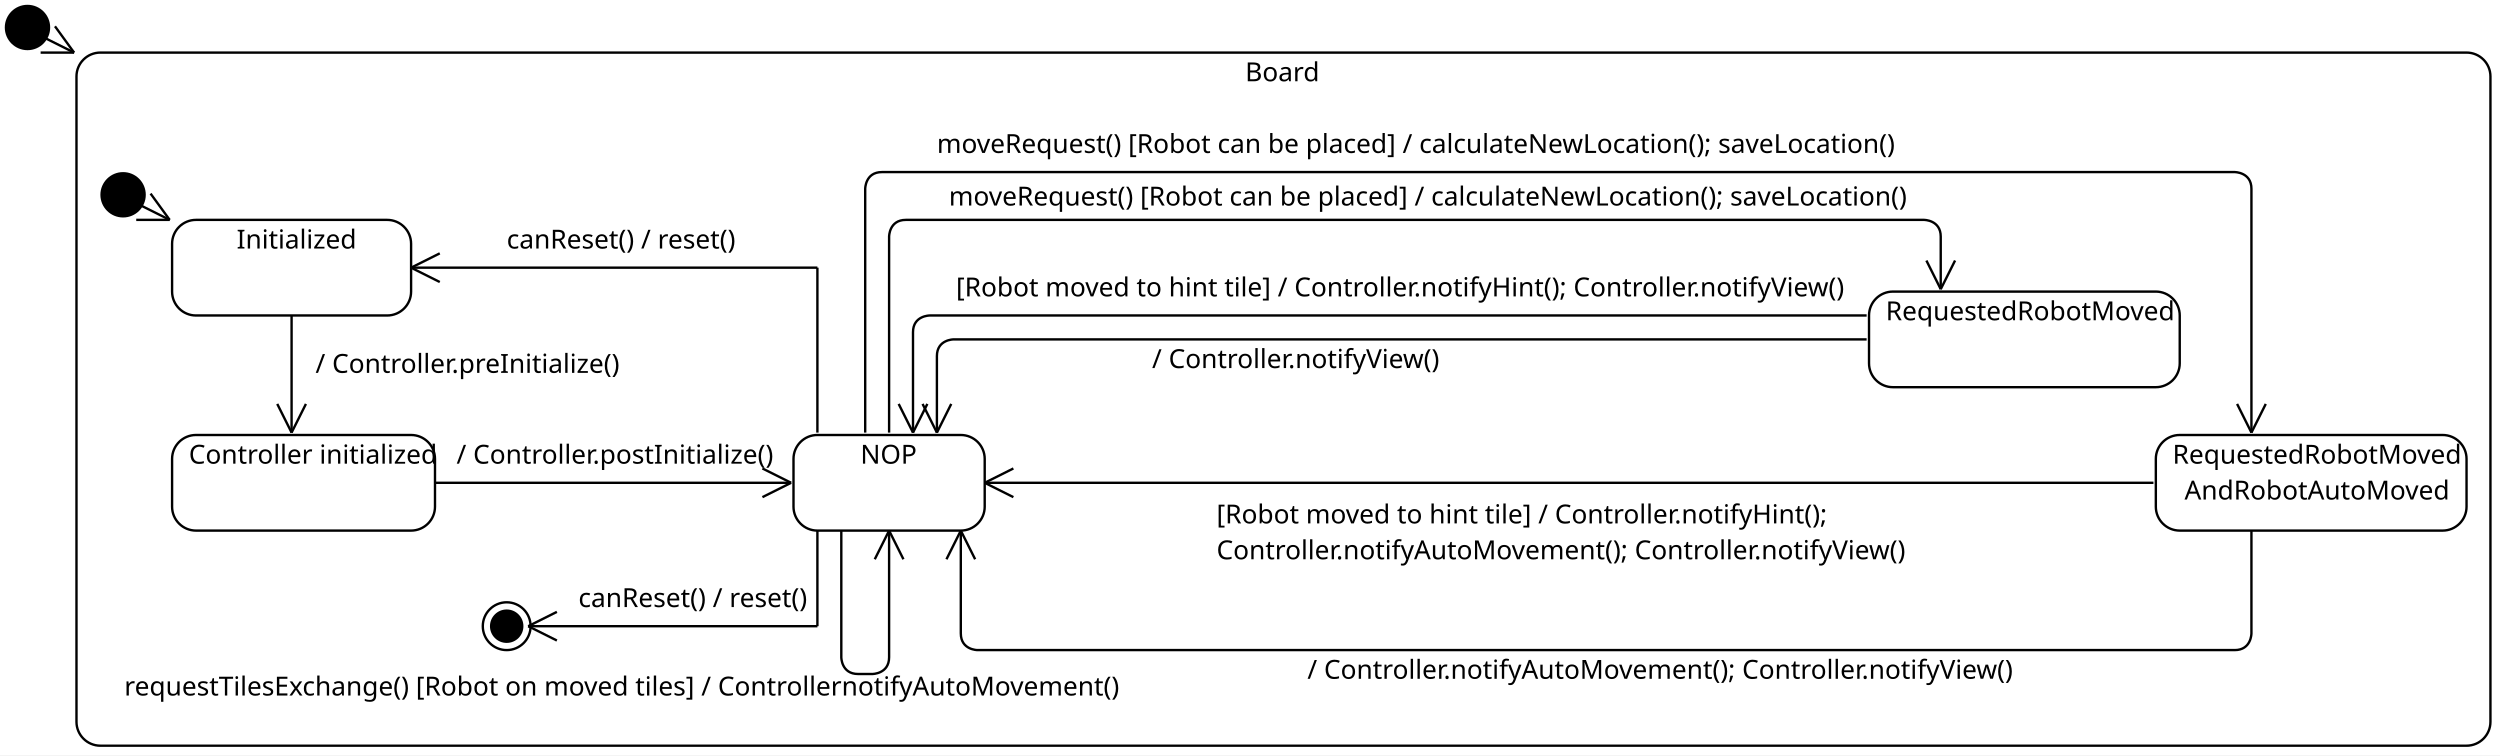
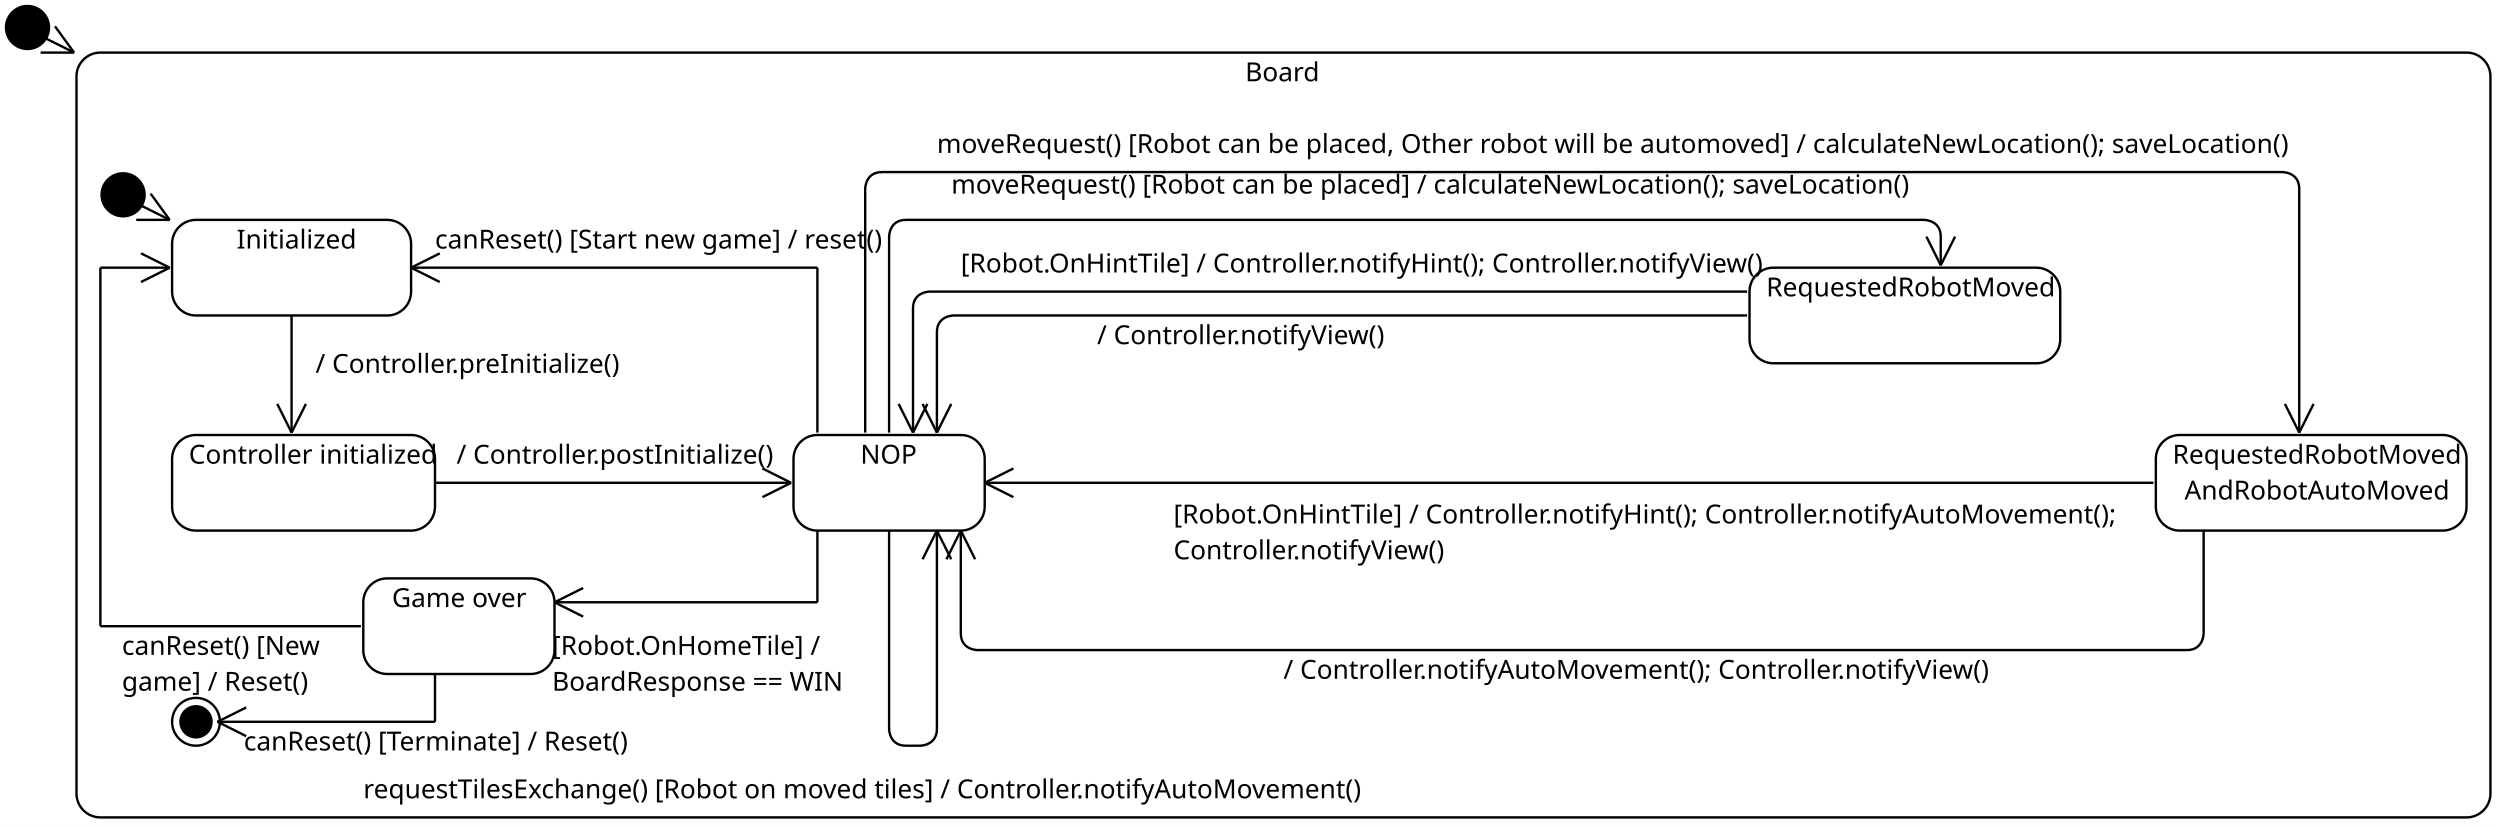
- <svg xmlns="http://www.w3.org/2000/svg" fill-opacity="0" color-rendering="auto" color-interpolation="auto" stroke="rgb(0,0,0)" text-rendering="auto" stroke-linecap="square" width="1046" stroke-miterlimit="10" stroke-opacity="0" shape-rendering="auto" fill="rgb(0,0,0)" stroke-dasharray="none" font-weight="normal" stroke-width="1" height="316" font-family="'Dialog'" font-style="normal" stroke-linejoin="miter" font-size="12" stroke-dashoffset="0" image-rendering="auto">
+ <svg xmlns="http://www.w3.org/2000/svg" fill-opacity="0" color-rendering="auto" color-interpolation="auto" stroke="rgb(0,0,0)" text-rendering="auto" stroke-linecap="square" width="1046" stroke-miterlimit="10" stroke-opacity="0" shape-rendering="auto" fill="rgb(0,0,0)" stroke-dasharray="none" font-weight="normal" stroke-width="1" height="346" font-family="'Dialog'" font-style="normal" stroke-linejoin="miter" font-size="12" stroke-dashoffset="0" image-rendering="auto">
  <defs id="genericDefs" />
  <g>
    <defs id="defs1">
      <clipPath clipPathUnits="userSpaceOnUse" id="clipPath1">
+         <path d="M-7 -7 L1021 -7 L1021 331 L-7 331 L-7 -7 Z" />
+       </clipPath>
+       <clipPath clipPathUnits="userSpaceOnUse" id="clipPath2">
+         <path d="M-7 -7 L1021 -7 L1021 316 L-7 316 L-7 -7 Z" />
+       </clipPath>
+       <clipPath clipPathUnits="userSpaceOnUse" id="clipPath3">
+         <path d="M-7 -7 L111 -7 L111 51 L-7 51 L-7 -7 Z" />
+       </clipPath>
+       <clipPath clipPathUnits="userSpaceOnUse" id="clipPath4">
        <path d="M-7 -7 L31 -7 L31 31 L-7 31 L-7 -7 Z" />
-       </clipPath>
-       <clipPath clipPathUnits="userSpaceOnUse" id="clipPath2">
-         <path d="M-7 -7 L1021 -7 L1021 301 L-7 301 L-7 -7 Z" />
-       </clipPath>
-       <clipPath clipPathUnits="userSpaceOnUse" id="clipPath3">
-         <path d="M-7 -7 L1021 -7 L1021 281 L-7 281 L-7 -7 Z" />
-       </clipPath>
-       <clipPath clipPathUnits="userSpaceOnUse" id="clipPath4">
-         <path d="M-7 -7 L111 -7 L111 51 L-7 51 L-7 -7 Z" />
      </clipPath>
      <clipPath clipPathUnits="userSpaceOnUse" id="clipPath5">
        <path d="M-7 -7 L91 -7 L91 51 L-7 51 L-7 -7 Z" />
      </clipPath>
      <clipPath clipPathUnits="userSpaceOnUse" id="clipPath6">
        <path d="M-7 -7 L121 -7 L121 51 L-7 51 L-7 -7 Z" />
      </clipPath>
      <clipPath clipPathUnits="userSpaceOnUse" id="clipPath7">
        <path d="M-7 -7 L141 -7 L141 51 L-7 51 L-7 -7 Z" />
      </clipPath>
      <clipPath clipPathUnits="userSpaceOnUse" id="clipPath8">
+         <path d="M-80 -15 L160 -15 L160 30 L-80 30 L-80 -15 Z" />
+       </clipPath>
+       <clipPath clipPathUnits="userSpaceOnUse" id="clipPath9">
        <path d="M-130 -30 L260 -30 L260 60 L-130 60 L-130 -30 Z" />
      </clipPath>
-       <clipPath clipPathUnits="userSpaceOnUse" id="clipPath9">
+       <clipPath clipPathUnits="userSpaceOnUse" id="clipPath10">
        <path d="M-130 -15 L260 -15 L260 30 L-130 30 L-130 -15 Z" />
      </clipPath>
-       <clipPath clipPathUnits="userSpaceOnUse" id="clipPath10">
+       <clipPath clipPathUnits="userSpaceOnUse" id="clipPath11">
        <path d="M-110 -15 L220 -15 L220 30 L-110 30 L-110 -15 Z" />
-       </clipPath>
-       <clipPath clipPathUnits="userSpaceOnUse" id="clipPath11">
-         <path d="M-80 -15 L160 -15 L160 30 L-80 30 L-80 -15 Z" />
      </clipPath>
      <clipPath clipPathUnits="userSpaceOnUse" id="clipPath12">
        <path d="M-100 -15 L200 -15 L200 30 L-100 30 L-100 -15 Z" />
      </clipPath>
      <clipPath clipPathUnits="userSpaceOnUse" id="clipPath13">
        <path d="M-1010 -15 L2020 -15 L2020 30 L-1010 30 L-1010 -15 Z" />
      </clipPath>
      <clipPath clipPathUnits="userSpaceOnUse" id="clipPath14">
-         <path d="M0 0 L124 0 L124 164 L0 164 L0 0 Z" />
+         <path d="M0 0 L124 0 L124 194 L0 194 L0 0 Z" />
      </clipPath>
      <clipPath clipPathUnits="userSpaceOnUse" id="clipPath15">
+         <path d="M0 0 L253 0 L253 104 L0 104 L0 0 Z" />
+       </clipPath>
+       <clipPath clipPathUnits="userSpaceOnUse" id="clipPath16">
+         <path d="M0 0 L214 0 L214 134 L0 134 L0 0 Z" />
+       </clipPath>
+       <clipPath clipPathUnits="userSpaceOnUse" id="clipPath17">
+         <path d="M0 0 L195 0 L195 124 L0 124 L0 0 Z" />
+       </clipPath>
+       <clipPath clipPathUnits="userSpaceOnUse" id="clipPath18">
+         <path d="M0 0 L116 0 L116 110 L0 110 L0 0 Z" />
+       </clipPath>
+       <clipPath clipPathUnits="userSpaceOnUse" id="clipPath19">
        <path d="M0 0 L274 0 L274 173 L0 173 L0 0 Z" />
      </clipPath>
-       <clipPath clipPathUnits="userSpaceOnUse" id="clipPath16">
-         <path d="M0 0 L684 0 L684 213 L0 213 L0 0 Z" />
-       </clipPath>
-       <clipPath clipPathUnits="userSpaceOnUse" id="clipPath17">
+       <clipPath clipPathUnits="userSpaceOnUse" id="clipPath20">
+         <path d="M0 0 L213 0 L213 254 L0 254 L0 0 Z" />
+       </clipPath>
+       <clipPath clipPathUnits="userSpaceOnUse" id="clipPath21">
+         <path d="M0 0 L104 0 L104 153 L0 153 L0 0 Z" />
+       </clipPath>
+       <clipPath clipPathUnits="userSpaceOnUse" id="clipPath22">
+         <path d="M0 0 L704 0 L704 213 L0 213 L0 0 Z" />
+       </clipPath>
+       <clipPath clipPathUnits="userSpaceOnUse" id="clipPath23">
        <path d="M0 0 L593 0 L593 104 L0 104 L0 0 Z" />
      </clipPath>
-       <clipPath clipPathUnits="userSpaceOnUse" id="clipPath18">
-         <path d="M0 0 L644 0 L644 154 L0 154 L0 0 Z" />
-       </clipPath>
-       <clipPath clipPathUnits="userSpaceOnUse" id="clipPath19">
-         <path d="M0 0 L116 0 L116 110 L0 110 L0 0 Z" />
-       </clipPath>
-       <clipPath clipPathUnits="userSpaceOnUse" id="clipPath20">
-         <path d="M0 0 L225 0 L225 144 L0 144 L0 0 Z" />
-       </clipPath>
-       <clipPath clipPathUnits="userSpaceOnUse" id="clipPath21">
-         <path d="M0 0 L503 0 L503 153 L0 153 L0 0 Z" />
-       </clipPath>
-       <clipPath clipPathUnits="userSpaceOnUse" id="clipPath22">
-         <path d="M0 0 L493 0 L493 143 L0 143 L0 0 Z" />
-       </clipPath>
-       <clipPath clipPathUnits="userSpaceOnUse" id="clipPath23">
-         <path d="M0 0 L104 0 L104 153 L0 153 L0 0 Z" />
-       </clipPath>
      <clipPath clipPathUnits="userSpaceOnUse" id="clipPath24">
-         <path d="M0 0 L253 0 L253 104 L0 104 L0 0 Z" />
+         <path d="M0 0 L624 0 L624 154 L0 154 L0 0 Z" />
      </clipPath>
      <clipPath clipPathUnits="userSpaceOnUse" id="clipPath25">
        <path d="M0 0 L544 0 L544 193 L0 193 L0 0 Z" />
      </clipPath>
      <clipPath clipPathUnits="userSpaceOnUse" id="clipPath26">
-         <path d="M-438 -20 L876 -20 L876 40 L-438 40 L-438 -20 Z" />
+         <path d="M0 0 L453 0 L453 163 L0 163 L0 0 Z" />
      </clipPath>
      <clipPath clipPathUnits="userSpaceOnUse" id="clipPath27">
+         <path d="M0 0 L443 0 L443 153 L0 153 L0 0 Z" />
+       </clipPath>
+       <clipPath clipPathUnits="userSpaceOnUse" id="clipPath28">
+         <path d="M-134 -16 L268 -16 L268 32 L-134 32 L-134 -16 Z" />
+       </clipPath>
+       <clipPath clipPathUnits="userSpaceOnUse" id="clipPath29">
+         <path d="M-338 -16 L676 -16 L676 32 L-338 32 L-338 -16 Z" />
+       </clipPath>
+       <clipPath clipPathUnits="userSpaceOnUse" id="clipPath30">
+         <path d="M-440 -30 L880 -30 L880 60 L-440 60 L-440 -30 Z" />
+       </clipPath>
+       <clipPath clipPathUnits="userSpaceOnUse" id="clipPath31">
+         <path d="M-302 -15 L604 -15 L604 30 L-302 30 L-302 -15 Z" />
+       </clipPath>
+       <clipPath clipPathUnits="userSpaceOnUse" id="clipPath32">
+         <path d="M-390 -40 L780 -40 L780 80 L-390 80 L-390 -40 Z" />
+       </clipPath>
+       <clipPath clipPathUnits="userSpaceOnUse" id="clipPath33">
+         <path d="M-560 -16 L1120 -16 L1120 32 L-560 32 L-560 -16 Z" />
+       </clipPath>
+       <clipPath clipPathUnits="userSpaceOnUse" id="clipPath34">
+         <path d="M-140 -15 L280 -15 L280 30 L-140 30 L-140 -15 Z" />
+       </clipPath>
+       <clipPath clipPathUnits="userSpaceOnUse" id="clipPath35">
+         <path d="M-120 -50 L240 -50 L240 100 L-120 100 L-120 -50 Z" />
+       </clipPath>
+       <clipPath clipPathUnits="userSpaceOnUse" id="clipPath36">
+         <path d="M-201 -16 L402 -16 L402 32 L-201 32 L-201 -16 Z" />
+       </clipPath>
+       <clipPath clipPathUnits="userSpaceOnUse" id="clipPath37">
+         <path d="M-178 -15 L356 -15 L356 30 L-178 30 L-178 -15 Z" />
+       </clipPath>
+       <clipPath clipPathUnits="userSpaceOnUse" id="clipPath38">
+         <path d="M-140 -50 L280 -50 L280 100 L-140 100 L-140 -50 Z" />
+       </clipPath>
+       <clipPath clipPathUnits="userSpaceOnUse" id="clipPath39">
        <path d="M-145 -16 L290 -16 L290 32 L-145 32 L-145 -16 Z" />
      </clipPath>
-       <clipPath clipPathUnits="userSpaceOnUse" id="clipPath28">
-         <path d="M-140 -15 L280 -15 L280 30 L-140 30 L-140 -15 Z" />
-       </clipPath>
-       <clipPath clipPathUnits="userSpaceOnUse" id="clipPath29">
-         <path d="M-134 -16 L268 -16 L268 32 L-134 32 L-134 -16 Z" />
-       </clipPath>
-       <clipPath clipPathUnits="userSpaceOnUse" id="clipPath30">
-         <path d="M-369 -16 L738 -16 L738 32 L-369 32 L-369 -16 Z" />
-       </clipPath>
-       <clipPath clipPathUnits="userSpaceOnUse" id="clipPath31">
-         <path d="M-115 -16 L230 -16 L230 32 L-115 32 L-115 -16 Z" />
-       </clipPath>
-       <clipPath clipPathUnits="userSpaceOnUse" id="clipPath32">
-         <path d="M-302 -15 L604 -15 L604 30 L-302 30 L-302 -15 Z" />
-       </clipPath>
-       <clipPath clipPathUnits="userSpaceOnUse" id="clipPath33">
-         <path d="M-390 -40 L780 -40 L780 80 L-390 80 L-390 -40 Z" />
-       </clipPath>
-       <clipPath clipPathUnits="userSpaceOnUse" id="clipPath34">
-         <path d="M-407 -15 L814 -15 L814 30 L-407 30 L-407 -15 Z" />
-       </clipPath>
-       <clipPath clipPathUnits="userSpaceOnUse" id="clipPath35">
-         <path d="M-116 -16 L232 -16 L232 32 L-116 32 L-116 -16 Z" />
-       </clipPath>
-       <clipPath clipPathUnits="userSpaceOnUse" id="clipPath36">
-         <path d="M-413 -15 L826 -15 L826 30 L-413 30 L-413 -15 Z" />
+       <clipPath clipPathUnits="userSpaceOnUse" id="clipPath40">
+         <path d="M-416 -15 L832 -15 L832 30 L-416 30 L-416 -15 Z" />
      </clipPath>
    </defs>
    <g fill="white" text-rendering="geometricPrecision" fill-opacity="1" stroke-opacity="1" stroke="white">
-       <rect x="0" width="1046" height="316" y="0" stroke="none" />
-     </g>
-     <g font-size="11" transform="translate(2,2)" fill-opacity="1" fill="black" text-rendering="geometricPrecision" font-family="sans-serif" stroke="black" stroke-opacity="1">
-       <circle r="9.5" clip-path="url(#clipPath1)" cx="9.5" cy="9.5" stroke="none" />
+       <rect x="0" width="1046" height="346" y="0" stroke="none" />
    </g>
    <g font-size="11" stroke-linecap="butt" transform="translate(32,22)" fill-opacity="1" fill="black" text-rendering="geometricPrecision" font-family="sans-serif" stroke-linejoin="round" stroke="black" stroke-opacity="1" stroke-miterlimit="0">
-       <rect x="0" y="0" clip-path="url(#clipPath2)" fill="none" width="1010" rx="10" ry="10" height="290" />
+       <rect x="0" y="0" clip-path="url(#clipPath1)" fill="none" width="1010" rx="10" ry="10" height="320" />
    </g>
    <g font-size="11" stroke-linecap="butt" transform="translate(72,92)" fill-opacity="1" fill="black" text-rendering="geometricPrecision" font-family="sans-serif" stroke-linejoin="round" stroke="black" stroke-opacity="1" stroke-miterlimit="0">
-       <rect x="0" y="0" clip-path="url(#clipPath4)" fill="none" width="100" rx="10" ry="10" height="40" />
+       <rect x="0" y="0" clip-path="url(#clipPath3)" fill="none" width="100" rx="10" ry="10" height="40" />
    </g>
    <g font-size="11" transform="translate(42,72)" fill-opacity="1" fill="black" text-rendering="geometricPrecision" font-family="sans-serif" stroke="black" stroke-opacity="1">
-       <circle r="9.5" clip-path="url(#clipPath1)" cx="9.5" cy="9.5" stroke="none" />
+       <circle r="9.5" clip-path="url(#clipPath4)" cx="9.5" cy="9.5" stroke="none" />
    </g>
    <g font-size="11" stroke-linecap="butt" transform="translate(332,182)" fill-opacity="1" fill="black" text-rendering="geometricPrecision" font-family="sans-serif" stroke-linejoin="round" stroke="black" stroke-opacity="1" stroke-miterlimit="0">
      <rect x="0" y="0" clip-path="url(#clipPath5)" fill="none" width="80" rx="10" ry="10" height="40" />
    </g>
    <g font-size="11" transform="translate(72,182)" fill-opacity="1" fill="white" text-rendering="geometricPrecision" font-family="sans-serif" stroke="white" stroke-opacity="1">
      <rect x="0" y="0" clip-path="url(#clipPath6)" width="110" rx="10" ry="10" height="40" stroke="none" />
    </g>
    <g font-size="11" stroke-linecap="butt" transform="translate(72,182)" fill-opacity="1" fill="black" text-rendering="geometricPrecision" font-family="sans-serif" stroke-linejoin="round" stroke="black" stroke-opacity="1" stroke-miterlimit="0">
      <rect x="0" y="0" clip-path="url(#clipPath6)" fill="none" width="110" rx="10" ry="10" height="40" />
    </g>
-     <g font-size="11" transform="translate(782,122)" fill-opacity="1" fill="white" text-rendering="geometricPrecision" font-family="sans-serif" stroke="white" stroke-opacity="1">
+     <g font-size="11" transform="translate(732,112)" fill-opacity="1" fill="white" text-rendering="geometricPrecision" font-family="sans-serif" stroke="white" stroke-opacity="1">
      <rect x="0" y="0" clip-path="url(#clipPath7)" width="130" rx="10" ry="10" height="40" stroke="none" />
    </g>
-     <g font-size="11" stroke-linecap="butt" transform="translate(782,122)" fill-opacity="1" fill="black" text-rendering="geometricPrecision" font-family="sans-serif" stroke-linejoin="round" stroke="black" stroke-opacity="1" stroke-miterlimit="0">
+     <g font-size="11" stroke-linecap="butt" transform="translate(732,112)" fill-opacity="1" fill="black" text-rendering="geometricPrecision" font-family="sans-serif" stroke-linejoin="round" stroke="black" stroke-opacity="1" stroke-miterlimit="0">
      <rect x="0" y="0" clip-path="url(#clipPath7)" fill="none" width="130" rx="10" ry="10" height="40" />
    </g>
    <g font-size="11" transform="translate(902,182)" fill-opacity="1" fill="white" text-rendering="geometricPrecision" font-family="sans-serif" stroke="white" stroke-opacity="1">
      <rect x="0" y="0" clip-path="url(#clipPath7)" width="130" rx="10" ry="10" height="40" stroke="none" />
    </g>
    <g font-size="11" stroke-linecap="butt" transform="translate(902,182)" fill-opacity="1" fill="black" text-rendering="geometricPrecision" font-family="sans-serif" stroke-linejoin="round" stroke="black" stroke-opacity="1" stroke-miterlimit="0">
      <rect x="0" y="0" clip-path="url(#clipPath7)" fill="none" width="130" rx="10" ry="10" height="40" />
    </g>
-     <g font-size="11" transform="translate(202,252)" fill-opacity="1" fill="black" text-rendering="geometricPrecision" font-family="sans-serif" stroke="black" stroke-opacity="1">
-       <circle r="7" clip-path="url(#clipPath1)" cx="10" cy="10" stroke="none" />
-       <circle stroke-linecap="butt" clip-path="url(#clipPath1)" fill="none" stroke-linejoin="round" r="10" cx="10" cy="10" stroke-miterlimit="0" />
+     <g font-size="11" transform="translate(152,242)" fill-opacity="1" fill="white" text-rendering="geometricPrecision" font-family="sans-serif" stroke="white" stroke-opacity="1">
+       <rect x="0" y="0" clip-path="url(#clipPath5)" width="80" rx="10" ry="10" height="40" stroke="none" />
+     </g>
+     <g font-size="11" stroke-linecap="butt" transform="translate(152,242)" fill-opacity="1" fill="black" text-rendering="geometricPrecision" font-family="sans-serif" stroke-linejoin="round" stroke="black" stroke-opacity="1" stroke-miterlimit="0">
+       <rect x="0" y="0" clip-path="url(#clipPath5)" fill="none" width="80" rx="10" ry="10" height="40" />
+     </g>
+     <g font-size="11" transform="translate(72,292)" fill-opacity="1" fill="black" text-rendering="geometricPrecision" font-family="sans-serif" stroke="black" stroke-opacity="1">
+       <circle r="7" clip-path="url(#clipPath4)" cx="10" cy="10" stroke="none" />
+       <circle stroke-linecap="butt" clip-path="url(#clipPath4)" fill="none" stroke-linejoin="round" r="10" cx="10" cy="10" stroke-miterlimit="0" />
+     </g>
+     <g font-size="11" transform="translate(2,2)" fill-opacity="1" fill="black" text-rendering="geometricPrecision" font-family="sans-serif" stroke="black" stroke-opacity="1">
+       <circle r="9.5" clip-path="url(#clipPath4)" cx="9.5" cy="9.5" stroke="none" />
+     </g>
+     <g font-size="11" transform="translate(152,242)" fill-opacity="1" fill="black" text-rendering="geometricPrecision" font-family="sans-serif" stroke="black" stroke-opacity="1">
+       <text x="12" xml:space="preserve" y="12" clip-path="url(#clipPath8)" stroke="none">Game over</text>
    </g>
    <g font-size="11" transform="translate(902,182)" fill-opacity="1" fill="black" text-rendering="geometricPrecision" font-family="sans-serif" stroke="black" stroke-opacity="1">
-       <text x="7" xml:space="preserve" y="12" clip-path="url(#clipPath8)" stroke="none">RequestedRobotMoved</text>
-       <text x="12" xml:space="preserve" y="27" clip-path="url(#clipPath8)" stroke="none">AndRobotAutoMoved</text>
-     </g>
-     <g font-size="11" transform="translate(782,122)" fill-opacity="1" fill="black" text-rendering="geometricPrecision" font-family="sans-serif" stroke="black" stroke-opacity="1">
      <text x="7" xml:space="preserve" y="12" clip-path="url(#clipPath9)" stroke="none">RequestedRobotMoved</text>
+       <text x="12" xml:space="preserve" y="27" clip-path="url(#clipPath9)" stroke="none">AndRobotAutoMoved</text>
+     </g>
+     <g font-size="11" transform="translate(732,112)" fill-opacity="1" fill="black" text-rendering="geometricPrecision" font-family="sans-serif" stroke="black" stroke-opacity="1">
+       <text x="7" xml:space="preserve" y="12" clip-path="url(#clipPath10)" stroke="none">RequestedRobotMoved</text>
    </g>
    <g font-size="11" transform="translate(72,182)" fill-opacity="1" fill="black" text-rendering="geometricPrecision" font-family="sans-serif" stroke="black" stroke-opacity="1">
-       <text x="7" xml:space="preserve" y="12" clip-path="url(#clipPath10)" stroke="none">Controller initialized</text>
+       <text x="7" xml:space="preserve" y="12" clip-path="url(#clipPath11)" stroke="none">Controller initialized</text>
    </g>
    <g font-size="11" transform="translate(332,182)" fill-opacity="1" fill="black" text-rendering="geometricPrecision" font-family="sans-serif" stroke="black" stroke-opacity="1">
-       <text x="28" xml:space="preserve" y="12" clip-path="url(#clipPath11)" stroke="none">NOP</text>
+       <text x="28" xml:space="preserve" y="12" clip-path="url(#clipPath8)" stroke="none">NOP</text>
    </g>
    <g font-size="11" transform="translate(72,92)" fill-opacity="1" fill="black" text-rendering="geometricPrecision" font-family="sans-serif" stroke="black" stroke-opacity="1">
      <text x="27" xml:space="preserve" y="12" clip-path="url(#clipPath12)" stroke="none">Initialized</text>
    </g>
    <g font-size="11" transform="translate(32,22)" fill-opacity="1" fill="black" text-rendering="geometricPrecision" font-family="sans-serif" stroke="black" stroke-opacity="1">
      <text x="489" xml:space="preserve" y="12" clip-path="url(#clipPath13)" stroke="none">Board</text>
    </g>
-     <g font-size="11" stroke-linecap="butt" transform="translate(302,172)" fill-opacity="1" fill="black" text-rendering="geometricPrecision" font-family="sans-serif" stroke-linejoin="round" stroke="black" stroke-opacity="1">
-       <path fill="none" d="M50 50 L50 103 C50 103 50 110 57 110 M57 110 L63 110 C63 110 70 110 70 103 M70 103 L70 50" clip-path="url(#clipPath14)" />
+     <g font-size="11" stroke-linecap="butt" transform="translate(322,172)" fill-opacity="1" fill="black" text-rendering="geometricPrecision" font-family="sans-serif" stroke-linejoin="round" stroke="black" stroke-opacity="1">
+       <path fill="none" d="M50 50 L50 133 C50 133 50 140 57 140 M57 140 L63 140 C63 140 70 140 70 133 M70 133 L70 50" clip-path="url(#clipPath14)" />
      <line y2="62" fill="none" x1="70" clip-path="url(#clipPath14)" x2="64" y1="50" />
      <line y2="62" fill="none" x1="70" clip-path="url(#clipPath14)" x2="76" y1="50" />
    </g>
+     <g font-size="11" stroke-linecap="butt" transform="translate(132,152)" fill-opacity="1" fill="black" text-rendering="geometricPrecision" font-family="sans-serif" stroke-linejoin="round" stroke="black" stroke-opacity="1">
+       <line y2="50" fill="none" x1="50" clip-path="url(#clipPath15)" x2="199" y1="50" />
+       <line y2="44" fill="none" x1="199" clip-path="url(#clipPath15)" x2="187" y1="50" />
+       <line y2="56" fill="none" x1="199" clip-path="url(#clipPath15)" x2="187" y1="50" />
+     </g>
+     <g font-size="11" stroke-linecap="butt" transform="translate(182,172)" fill-opacity="1" fill="black" text-rendering="geometricPrecision" font-family="sans-serif" stroke-linejoin="round" stroke="black" stroke-opacity="1">
+       <line y2="80" fill="none" x1="160" clip-path="url(#clipPath16)" x2="160" y1="50" />
+       <line y2="80" fill="none" x1="160" clip-path="url(#clipPath16)" x2="50" y1="80" />
+       <line y2="86" fill="none" x1="50" clip-path="url(#clipPath16)" x2="62" y1="80" />
+       <line y2="74" fill="none" x1="50" clip-path="url(#clipPath16)" x2="62" y1="80" />
+     </g>
+     <g font-size="11" stroke-linecap="butt" transform="translate(41,232)" fill-opacity="1" fill="black" text-rendering="geometricPrecision" font-family="sans-serif" stroke-linejoin="round" stroke="black" stroke-opacity="1">
+       <line y2="70" fill="none" x1="141" clip-path="url(#clipPath17)" x2="141" y1="50" />
+       <line y2="70" fill="none" x1="141" clip-path="url(#clipPath17)" x2="50" y1="70" />
+       <line y2="76" fill="none" x1="50" clip-path="url(#clipPath17)" x2="62" y1="70" />
+       <line y2="64" fill="none" x1="50" clip-path="url(#clipPath17)" x2="62" y1="70" />
+     </g>
+     <g font-size="11" stroke-linecap="butt" transform="translate(9,36)" fill-opacity="1" fill="black" text-rendering="geometricPrecision" font-family="sans-serif" stroke-linejoin="round" stroke="black" stroke-opacity="1">
+       <line y2="56" fill="none" x1="50" clip-path="url(#clipPath18)" x2="62" y1="50" />
+       <line y2="45" fill="none" x1="62" clip-path="url(#clipPath18)" x2="54" y1="56" />
+       <line y2="56" fill="none" x1="62" clip-path="url(#clipPath18)" x2="48" y1="56" />
+     </g>
    <g font-size="11" stroke-linecap="butt" transform="translate(122,62)" fill-opacity="1" fill="black" text-rendering="geometricPrecision" font-family="sans-serif" stroke-linejoin="round" stroke="black" stroke-opacity="1">
-       <line y2="50" fill="none" x1="220" clip-path="url(#clipPath15)" x2="220" y1="119" />
-       <line y2="50" fill="none" x1="220" clip-path="url(#clipPath15)" x2="50" y1="50" />
-       <line y2="56" fill="none" x1="50" clip-path="url(#clipPath15)" x2="62" y1="50" />
-       <line y2="44" fill="none" x1="50" clip-path="url(#clipPath15)" x2="62" y1="50" />
-     </g>
-     <g font-size="11" stroke-linecap="butt" transform="translate(312,22)" fill-opacity="1" fill="black" text-rendering="geometricPrecision" font-family="sans-serif" stroke-linejoin="round" stroke="black" stroke-opacity="1">
-       <path fill="none" d="M50 159 L50 57 C50 57 50 50 57 50 M57 50 L623 50 C623 50 630 50 630 57 M630 57 L630 159" clip-path="url(#clipPath16)" />
-       <line y2="147" fill="none" x1="630" clip-path="url(#clipPath16)" x2="636" y1="159" />
-       <line y2="147" fill="none" x1="630" clip-path="url(#clipPath16)" x2="624" y1="159" />
-     </g>
-     <g font-size="11" stroke-linecap="butt" transform="translate(362,152)" fill-opacity="1" fill="black" text-rendering="geometricPrecision" font-family="sans-serif" stroke-linejoin="round" stroke="black" stroke-opacity="1">
-       <line y2="50" fill="none" x1="539" clip-path="url(#clipPath17)" x2="50" y1="50" />
-       <line y2="56" fill="none" x1="50" clip-path="url(#clipPath17)" x2="62" y1="50" />
-       <line y2="44" fill="none" x1="50" clip-path="url(#clipPath17)" x2="62" y1="50" />
-     </g>
-     <g font-size="11" stroke-linecap="butt" transform="translate(352,172)" fill-opacity="1" fill="black" text-rendering="geometricPrecision" font-family="sans-serif" stroke-linejoin="round" stroke="black" stroke-opacity="1">
-       <path fill="none" d="M590 50 L590 93 C590 93 590 100 583 100 M583 100 L57 100 C57 100 50 100 50 93 M50 93 L50 50" clip-path="url(#clipPath18)" />
-       <line y2="62" fill="none" x1="50" clip-path="url(#clipPath18)" x2="44" y1="50" />
-       <line y2="62" fill="none" x1="50" clip-path="url(#clipPath18)" x2="56" y1="50" />
-     </g>
-     <g font-size="11" stroke-linecap="butt" transform="translate(9,36)" fill-opacity="1" fill="black" text-rendering="geometricPrecision" font-family="sans-serif" stroke-linejoin="round" stroke="black" stroke-opacity="1">
+       <line y2="50" fill="none" x1="220" clip-path="url(#clipPath19)" x2="220" y1="119" />
+       <line y2="50" fill="none" x1="220" clip-path="url(#clipPath19)" x2="50" y1="50" />
      <line y2="56" fill="none" x1="50" clip-path="url(#clipPath19)" x2="62" y1="50" />
-       <line y2="45" fill="none" x1="62" clip-path="url(#clipPath19)" x2="54" y1="56" />
-       <line y2="56" fill="none" x1="62" clip-path="url(#clipPath19)" x2="48" y1="56" />
-     </g>
-     <g font-size="11" stroke-linecap="butt" transform="translate(171,172)" fill-opacity="1" fill="black" text-rendering="geometricPrecision" font-family="sans-serif" stroke-linejoin="round" stroke="black" stroke-opacity="1">
-       <line y2="90" fill="none" x1="171" clip-path="url(#clipPath20)" x2="171" y1="50" />
-       <line y2="90" fill="none" x1="171" clip-path="url(#clipPath20)" x2="50" y1="90" />
-       <line y2="96" fill="none" x1="50" clip-path="url(#clipPath20)" x2="62" y1="90" />
-       <line y2="84" fill="none" x1="50" clip-path="url(#clipPath20)" x2="62" y1="90" />
-     </g>
-     <g font-size="11" stroke-linecap="butt" transform="translate(332,82)" fill-opacity="1" fill="black" text-rendering="geometricPrecision" font-family="sans-serif" stroke-linejoin="round" stroke="black" stroke-opacity="1">
-       <path fill="none" d="M449 50 L57 50 C57 50 50 50 50 57 M50 57 L50 99" clip-path="url(#clipPath21)" />
+       <line y2="44" fill="none" x1="50" clip-path="url(#clipPath19)" x2="62" y1="50" />
+     </g>
+     <g font-size="11" stroke-linecap="butt" transform="translate(-8,62)" fill-opacity="1" fill="black" text-rendering="geometricPrecision" font-family="sans-serif" stroke-linejoin="round" stroke="black" stroke-opacity="1">
+       <line y2="200" fill="none" x1="159" clip-path="url(#clipPath20)" x2="50" y1="200" />
+       <line y2="50" fill="none" x1="50" clip-path="url(#clipPath20)" x2="50" y1="200" />
+       <line y2="50" fill="none" x1="50" clip-path="url(#clipPath20)" x2="79" y1="50" />
+       <line y2="44" fill="none" x1="79" clip-path="url(#clipPath20)" x2="67" y1="50" />
+       <line y2="56" fill="none" x1="79" clip-path="url(#clipPath20)" x2="67" y1="50" />
+     </g>
+     <g font-size="11" stroke-linecap="butt" transform="translate(72,82)" fill-opacity="1" fill="black" text-rendering="geometricPrecision" font-family="sans-serif" stroke-linejoin="round" stroke="black" stroke-opacity="1">
+       <line y2="99" fill="none" x1="50" clip-path="url(#clipPath21)" x2="50" y1="50" />
      <line y2="87" fill="none" x1="50" clip-path="url(#clipPath21)" x2="56" y1="99" />
      <line y2="87" fill="none" x1="50" clip-path="url(#clipPath21)" x2="44" y1="99" />
    </g>
-     <g font-size="11" stroke-linecap="butt" transform="translate(342,92)" fill-opacity="1" fill="black" text-rendering="geometricPrecision" font-family="sans-serif" stroke-linejoin="round" stroke="black" stroke-opacity="1">
-       <path fill="none" d="M439 50 L57 50 C57 50 50 50 50 57 M50 57 L50 89" clip-path="url(#clipPath22)" />
-       <line y2="77" fill="none" x1="50" clip-path="url(#clipPath22)" x2="56" y1="89" />
-       <line y2="77" fill="none" x1="50" clip-path="url(#clipPath22)" x2="44" y1="89" />
-     </g>
-     <g font-size="11" stroke-linecap="butt" transform="translate(72,82)" fill-opacity="1" fill="black" text-rendering="geometricPrecision" font-family="sans-serif" stroke-linejoin="round" stroke="black" stroke-opacity="1">
-       <line y2="99" fill="none" x1="50" clip-path="url(#clipPath23)" x2="50" y1="50" />
-       <line y2="87" fill="none" x1="50" clip-path="url(#clipPath23)" x2="56" y1="99" />
-       <line y2="87" fill="none" x1="50" clip-path="url(#clipPath23)" x2="44" y1="99" />
-     </g>
-     <g font-size="11" stroke-linecap="butt" transform="translate(132,152)" fill-opacity="1" fill="black" text-rendering="geometricPrecision" font-family="sans-serif" stroke-linejoin="round" stroke="black" stroke-opacity="1">
-       <line y2="50" fill="none" x1="50" clip-path="url(#clipPath24)" x2="199" y1="50" />
-       <line y2="44" fill="none" x1="199" clip-path="url(#clipPath24)" x2="187" y1="50" />
-       <line y2="56" fill="none" x1="199" clip-path="url(#clipPath24)" x2="187" y1="50" />
+     <g font-size="11" stroke-linecap="butt" transform="translate(312,22)" fill-opacity="1" fill="black" text-rendering="geometricPrecision" font-family="sans-serif" stroke-linejoin="round" stroke="black" stroke-opacity="1">
+       <path fill="none" d="M50 159 L50 57 C50 57 50 50 57 50 M57 50 L643 50 C643 50 650 50 650 57 M650 57 L650 159" clip-path="url(#clipPath22)" />
+       <line y2="147" fill="none" x1="650" clip-path="url(#clipPath22)" x2="656" y1="159" />
+       <line y2="147" fill="none" x1="650" clip-path="url(#clipPath22)" x2="644" y1="159" />
+     </g>
+     <g font-size="11" stroke-linecap="butt" transform="translate(362,152)" fill-opacity="1" fill="black" text-rendering="geometricPrecision" font-family="sans-serif" stroke-linejoin="round" stroke="black" stroke-opacity="1">
+       <line y2="50" fill="none" x1="539" clip-path="url(#clipPath23)" x2="50" y1="50" />
+       <line y2="56" fill="none" x1="50" clip-path="url(#clipPath23)" x2="62" y1="50" />
+       <line y2="44" fill="none" x1="50" clip-path="url(#clipPath23)" x2="62" y1="50" />
+     </g>
+     <g font-size="11" stroke-linecap="butt" transform="translate(352,172)" fill-opacity="1" fill="black" text-rendering="geometricPrecision" font-family="sans-serif" stroke-linejoin="round" stroke="black" stroke-opacity="1">
+       <path fill="none" d="M570 50 L570 93 C570 93 570 100 563 100 M563 100 L57 100 C57 100 50 100 50 93 M50 93 L50 50" clip-path="url(#clipPath24)" />
+       <line y2="62" fill="none" x1="50" clip-path="url(#clipPath24)" x2="44" y1="50" />
+       <line y2="62" fill="none" x1="50" clip-path="url(#clipPath24)" x2="56" y1="50" />
+     </g>
+     <g font-size="11" stroke-linecap="butt" transform="translate(322,42)" fill-opacity="1" fill="black" text-rendering="geometricPrecision" font-family="sans-serif" stroke-linejoin="round" stroke="black" stroke-opacity="1">
+       <path fill="none" d="M50 139 L50 57 C50 57 50 50 57 50 M57 50 L483 50 C483 50 490 50 490 57 M490 57 L490 69" clip-path="url(#clipPath25)" />
+       <line y2="57" fill="none" x1="490" clip-path="url(#clipPath25)" x2="496" y1="69" />
+       <line y2="57" fill="none" x1="490" clip-path="url(#clipPath25)" x2="484" y1="69" />
+     </g>
+     <g font-size="11" stroke-linecap="butt" transform="translate(332,72)" fill-opacity="1" fill="black" text-rendering="geometricPrecision" font-family="sans-serif" stroke-linejoin="round" stroke="black" stroke-opacity="1">
+       <path fill="none" d="M399 50 L57 50 C57 50 50 50 50 57 M50 57 L50 109" clip-path="url(#clipPath26)" />
+       <line y2="97" fill="none" x1="50" clip-path="url(#clipPath26)" x2="56" y1="109" />
+       <line y2="97" fill="none" x1="50" clip-path="url(#clipPath26)" x2="44" y1="109" />
+     </g>
+     <g font-size="11" stroke-linecap="butt" transform="translate(342,82)" fill-opacity="1" fill="black" text-rendering="geometricPrecision" font-family="sans-serif" stroke-linejoin="round" stroke="black" stroke-opacity="1">
+       <path fill="none" d="M389 50 L57 50 C57 50 50 50 50 57 M50 57 L50 99" clip-path="url(#clipPath27)" />
+       <line y2="87" fill="none" x1="50" clip-path="url(#clipPath27)" x2="56" y1="99" />
+       <line y2="87" fill="none" x1="50" clip-path="url(#clipPath27)" x2="44" y1="99" />
    </g>
    <g font-size="11" stroke-linecap="butt" transform="translate(-31,-34)" fill-opacity="1" fill="black" text-rendering="geometricPrecision" font-family="sans-serif" stroke-linejoin="round" stroke="black" stroke-opacity="1">
-       <line y2="56" fill="none" x1="50" clip-path="url(#clipPath19)" x2="62" y1="50" />
-       <line y2="45" fill="none" x1="62" clip-path="url(#clipPath19)" x2="54" y1="56" />
-       <line y2="56" fill="none" x1="62" clip-path="url(#clipPath19)" x2="48" y1="56" />
-     </g>
-     <g font-size="11" stroke-linecap="butt" transform="translate(322,42)" fill-opacity="1" fill="black" text-rendering="geometricPrecision" font-family="sans-serif" stroke-linejoin="round" stroke="black" stroke-opacity="1">
-       <path fill="none" d="M50 139 L50 57 C50 57 50 50 57 50 M57 50 L483 50 C483 50 490 50 490 57 M490 57 L490 79" clip-path="url(#clipPath25)" />
-       <line y2="67" fill="none" x1="490" clip-path="url(#clipPath25)" x2="496" y1="79" />
-       <line y2="67" fill="none" x1="490" clip-path="url(#clipPath25)" x2="484" y1="79" />
-     </g>
-     <g font-size="11" transform="translate(372,72)" fill-opacity="1" fill="black" text-rendering="geometricPrecision" font-family="sans-serif" stroke="black" stroke-opacity="1">
-       <text x="25" xml:space="preserve" y="14" clip-path="url(#clipPath26)" stroke="none">moveRequest() [Robot can be placed] / calculateNewLocation(); saveLocation()</text>
+       <line y2="56" fill="none" x1="50" clip-path="url(#clipPath18)" x2="62" y1="50" />
+       <line y2="45" fill="none" x1="62" clip-path="url(#clipPath18)" x2="54" y1="56" />
+       <line y2="56" fill="none" x1="62" clip-path="url(#clipPath18)" x2="48" y1="56" />
+     </g>
+     <g font-size="11" transform="translate(449,132)" fill-opacity="1" fill="black" text-rendering="geometricPrecision" font-family="sans-serif" stroke="black" stroke-opacity="1">
+       <text x="10" xml:space="preserve" y="12" clip-path="url(#clipPath28)" stroke="none">/ Controller.notifyView()</text>
+     </g>
+     <g font-size="11" transform="translate(392,102)" fill-opacity="1" fill="black" text-rendering="geometricPrecision" font-family="sans-serif" stroke="black" stroke-opacity="1">
+       <text x="10" xml:space="preserve" y="12" clip-path="url(#clipPath29)" stroke="none">[Robot.OnHintTile] / Controller.notifyHint(); Controller.notifyView()</text>
+     </g>
+     <g font-size="11" transform="translate(372,62)" fill-opacity="1" fill="black" text-rendering="geometricPrecision" font-family="sans-serif" stroke="black" stroke-opacity="1">
+       <text x="26" xml:space="preserve" y="19" clip-path="url(#clipPath30)" stroke="none">moveRequest() [Robot can be placed] / calculateNewLocation(); saveLocation()</text>
+     </g>
+     <g font-size="11" transform="translate(527,272)" fill-opacity="1" fill="black" text-rendering="geometricPrecision" font-family="sans-serif" stroke="black" stroke-opacity="1">
+       <text x="10" xml:space="preserve" y="12" clip-path="url(#clipPath31)" stroke="none">/ Controller.notifyAutoMovement(); Controller.notifyView()</text>
+     </g>
+     <g font-size="11" transform="translate(482,202)" fill-opacity="1" fill="black" text-rendering="geometricPrecision" font-family="sans-serif" stroke="black" stroke-opacity="1">
+       <text x="9" xml:space="preserve" y="17" clip-path="url(#clipPath32)" stroke="none">[Robot.OnHintTile] / Controller.notifyHint(); Controller.notifyAutoMovement();</text>
+       <text x="9" xml:space="preserve" y="32" clip-path="url(#clipPath32)" stroke="none">Controller.notifyView()</text>
+     </g>
+     <g font-size="11" transform="translate(382,52)" fill-opacity="1" fill="black" text-rendering="geometricPrecision" font-family="sans-serif" stroke="black" stroke-opacity="1">
+       <text x="10" xml:space="preserve" y="12" clip-path="url(#clipPath33)" stroke="none">moveRequest() [Robot can be placed, Other robot will be automoved] / calculateNewLocation(); saveLocation()</text>
+     </g>
+     <g font-size="11" transform="translate(122,144)" fill-opacity="1" fill="black" text-rendering="geometricPrecision" font-family="sans-serif" stroke="black" stroke-opacity="1">
+       <text x="10" xml:space="preserve" y="12" clip-path="url(#clipPath34)" stroke="none">/ Controller.preInitialize()</text>
+     </g>
+     <g font-size="11" transform="translate(32,252)" fill-opacity="1" fill="black" text-rendering="geometricPrecision" font-family="sans-serif" stroke="black" stroke-opacity="1">
+       <text x="19" xml:space="preserve" y="22" clip-path="url(#clipPath35)" stroke="none">canReset() [New</text>
+       <text x="19" xml:space="preserve" y="37" clip-path="url(#clipPath35)" stroke="none">game] / Reset()</text>
+     </g>
+     <g font-size="11" transform="translate(172,92)" fill-opacity="1" fill="black" text-rendering="geometricPrecision" font-family="sans-serif" stroke="black" stroke-opacity="1">
+       <text x="10" xml:space="preserve" y="12" clip-path="url(#clipPath36)" stroke="none">canReset() [Start new game] / reset()</text>
+     </g>
+     <g font-size="11" transform="translate(92,302)" fill-opacity="1" fill="black" text-rendering="geometricPrecision" font-family="sans-serif" stroke="black" stroke-opacity="1">
+       <text x="10" xml:space="preserve" y="12" clip-path="url(#clipPath37)" stroke="none">canReset() [Terminate] / Reset()</text>
+     </g>
+     <g font-size="11" transform="translate(222,252)" fill-opacity="1" fill="black" text-rendering="geometricPrecision" font-family="sans-serif" stroke="black" stroke-opacity="1">
+       <text x="9" xml:space="preserve" y="22" clip-path="url(#clipPath38)" stroke="none">[Robot.OnHomeTile] /</text>
+       <text x="9" xml:space="preserve" y="37" clip-path="url(#clipPath38)" stroke="none">BoardResponse == WIN</text>
    </g>
    <g font-size="11" transform="translate(181,182)" fill-opacity="1" fill="black" text-rendering="geometricPrecision" font-family="sans-serif" stroke="black" stroke-opacity="1">
-       <text x="10" xml:space="preserve" y="12" clip-path="url(#clipPath27)" stroke="none">/ Controller.postInitialize()</text>
-     </g>
-     <g font-size="11" transform="translate(122,144)" fill-opacity="1" fill="black" text-rendering="geometricPrecision" font-family="sans-serif" stroke="black" stroke-opacity="1">
-       <text x="10" xml:space="preserve" y="12" clip-path="url(#clipPath28)" stroke="none">/ Controller.preInitialize()</text>
-     </g>
-     <g font-size="11" transform="translate(472,142)" fill-opacity="1" fill="black" text-rendering="geometricPrecision" font-family="sans-serif" stroke="black" stroke-opacity="1">
-       <text x="10" xml:space="preserve" y="12" clip-path="url(#clipPath29)" stroke="none">/ Controller.notifyView()</text>
-     </g>
-     <g font-size="11" transform="translate(390,112)" fill-opacity="1" fill="black" text-rendering="geometricPrecision" font-family="sans-serif" stroke="black" stroke-opacity="1">
-       <text x="10" xml:space="preserve" y="12" clip-path="url(#clipPath30)" stroke="none">[Robot moved to hint tile] / Controller.notifyHint(); Controller.notifyView()</text>
-     </g>
-     <g font-size="11" transform="translate(232,242)" fill-opacity="1" fill="black" text-rendering="geometricPrecision" font-family="sans-serif" stroke="black" stroke-opacity="1">
-       <text x="10" xml:space="preserve" y="12" clip-path="url(#clipPath31)" stroke="none">canReset() / reset()</text>
-     </g>
-     <g font-size="11" transform="translate(537,272)" fill-opacity="1" fill="black" text-rendering="geometricPrecision" font-family="sans-serif" stroke="black" stroke-opacity="1">
-       <text x="10" xml:space="preserve" y="12" clip-path="url(#clipPath32)" stroke="none">/ Controller.notifyAutoMovement(); Controller.notifyView()</text>
-     </g>
-     <g font-size="11" transform="translate(452,202)" fill-opacity="1" fill="black" text-rendering="geometricPrecision" font-family="sans-serif" stroke="black" stroke-opacity="1">
-       <text x="57" xml:space="preserve" y="17" clip-path="url(#clipPath33)" stroke="none">[Robot moved to hint tile] / Controller.notifyHint();</text>
-       <text x="57" xml:space="preserve" y="32" clip-path="url(#clipPath33)" stroke="none">Controller.notifyAutoMovement(); Controller.notifyView()</text>
-     </g>
-     <g font-size="11" transform="translate(382,52)" fill-opacity="1" fill="black" text-rendering="geometricPrecision" font-family="sans-serif" stroke="black" stroke-opacity="1">
-       <text x="10" xml:space="preserve" y="12" clip-path="url(#clipPath34)" stroke="none">moveRequest() [Robot can be placed] / calculateNewLocation(); saveLocation()</text>
-     </g>
-     <g font-size="11" transform="translate(202,92)" fill-opacity="1" fill="black" text-rendering="geometricPrecision" font-family="sans-serif" stroke="black" stroke-opacity="1">
-       <text x="10" xml:space="preserve" y="12" clip-path="url(#clipPath35)" stroke="none">canReset() / reset()</text>
-     </g>
-     <g font-size="11" transform="translate(42,279)" fill-opacity="1" fill="black" text-rendering="geometricPrecision" font-family="sans-serif" stroke="black" stroke-opacity="1">
-       <text x="10" xml:space="preserve" y="12" clip-path="url(#clipPath36)" stroke="none">requestTilesExchange() [Robot on moved tiles] / ControllernotifyAutoMovement()</text>
-     </g>
-     <g fill="rgb(120,120,120)" text-rendering="geometricPrecision" fill-opacity="1" font-size="10" stroke-opacity="1" stroke="rgb(120,120,120)" />
+       <text x="10" xml:space="preserve" y="12" clip-path="url(#clipPath39)" stroke="none">/ Controller.postInitialize()</text>
+     </g>
+     <g font-size="11" transform="translate(142,322)" fill-opacity="1" fill="black" text-rendering="geometricPrecision" font-family="sans-serif" stroke="black" stroke-opacity="1">
+       <text x="10" xml:space="preserve" y="12" clip-path="url(#clipPath40)" stroke="none">requestTilesExchange() [Robot on moved tiles] / Controller.notifyAutoMovement()</text>
+     </g>
+     <g font-size="10" transform="rotate(-45) translate(-245.3663,0)" fill-opacity="1" fill="rgb(120,120,120)" text-rendering="geometricPrecision" stroke="rgb(120,120,120)" stroke-opacity="1">
+       <text x="0" xml:space="preserve" y="0" stroke="none" />
+       <text x="345" xml:space="preserve" y="0" stroke="none" />
+       <text x="690" xml:space="preserve" y="0" stroke="none" />
+       <text x="100" xml:space="preserve" y="56" stroke="none" />
+       <text x="445" xml:space="preserve" y="56" stroke="none" />
+       <text x="790" xml:space="preserve" y="56" stroke="none" />
+       <text x="0" xml:space="preserve" y="112" stroke="none" />
+       <text x="345" xml:space="preserve" y="112" stroke="none" />
+       <text x="690" xml:space="preserve" y="112" stroke="none" />
+       <text x="100" xml:space="preserve" y="168" stroke="none" />
+       <text x="445" xml:space="preserve" y="168" stroke="none" />
+       <text x="790" xml:space="preserve" y="168" stroke="none" />
+       <text x="0" xml:space="preserve" y="224" stroke="none" />
+       <text x="345" xml:space="preserve" y="224" stroke="none" />
+       <text x="690" xml:space="preserve" y="224" stroke="none" />
+       <text x="100" xml:space="preserve" y="280" stroke="none" />
+       <text x="445" xml:space="preserve" y="280" stroke="none" />
+       <text x="790" xml:space="preserve" y="280" stroke="none" />
+       <text x="0" xml:space="preserve" y="336" stroke="none" />
+       <text x="345" xml:space="preserve" y="336" stroke="none" />
+       <text x="690" xml:space="preserve" y="336" stroke="none" />
+       <text x="100" xml:space="preserve" y="392" stroke="none" />
+       <text x="445" xml:space="preserve" y="392" stroke="none" />
+       <text x="790" xml:space="preserve" y="392" stroke="none" />
+       <text x="0" xml:space="preserve" y="448" stroke="none" />
+       <text x="345" xml:space="preserve" y="448" stroke="none" />
+       <text x="690" xml:space="preserve" y="448" stroke="none" />
+       <text x="100" xml:space="preserve" y="504" stroke="none" />
+       <text x="445" xml:space="preserve" y="504" stroke="none" />
+       <text x="790" xml:space="preserve" y="504" stroke="none" />
+       <text x="0" xml:space="preserve" y="560" stroke="none" />
+       <text x="345" xml:space="preserve" y="560" stroke="none" />
+       <text x="690" xml:space="preserve" y="560" stroke="none" />
+       <text x="100" xml:space="preserve" y="616" stroke="none" />
+       <text x="445" xml:space="preserve" y="616" stroke="none" />
+       <text x="790" xml:space="preserve" y="616" stroke="none" />
+       <text x="0" xml:space="preserve" y="672" stroke="none" />
+       <text x="345" xml:space="preserve" y="672" stroke="none" />
+       <text x="690" xml:space="preserve" y="672" stroke="none" />
+       <text x="100" xml:space="preserve" y="728" stroke="none" />
+       <text x="445" xml:space="preserve" y="728" stroke="none" />
+       <text x="790" xml:space="preserve" y="728" stroke="none" />
+       <text x="0" xml:space="preserve" y="784" stroke="none" />
+       <text x="345" xml:space="preserve" y="784" stroke="none" />
+       <text x="690" xml:space="preserve" y="784" stroke="none" />
+       <text x="100" xml:space="preserve" y="840" stroke="none" />
+       <text x="445" xml:space="preserve" y="840" stroke="none" />
+       <text x="790" xml:space="preserve" y="840" stroke="none" />
+       <text x="0" xml:space="preserve" y="896" stroke="none" />
+       <text x="345" xml:space="preserve" y="896" stroke="none" />
+       <text x="690" xml:space="preserve" y="896" stroke="none" />
+     </g>
  </g>
</svg>
